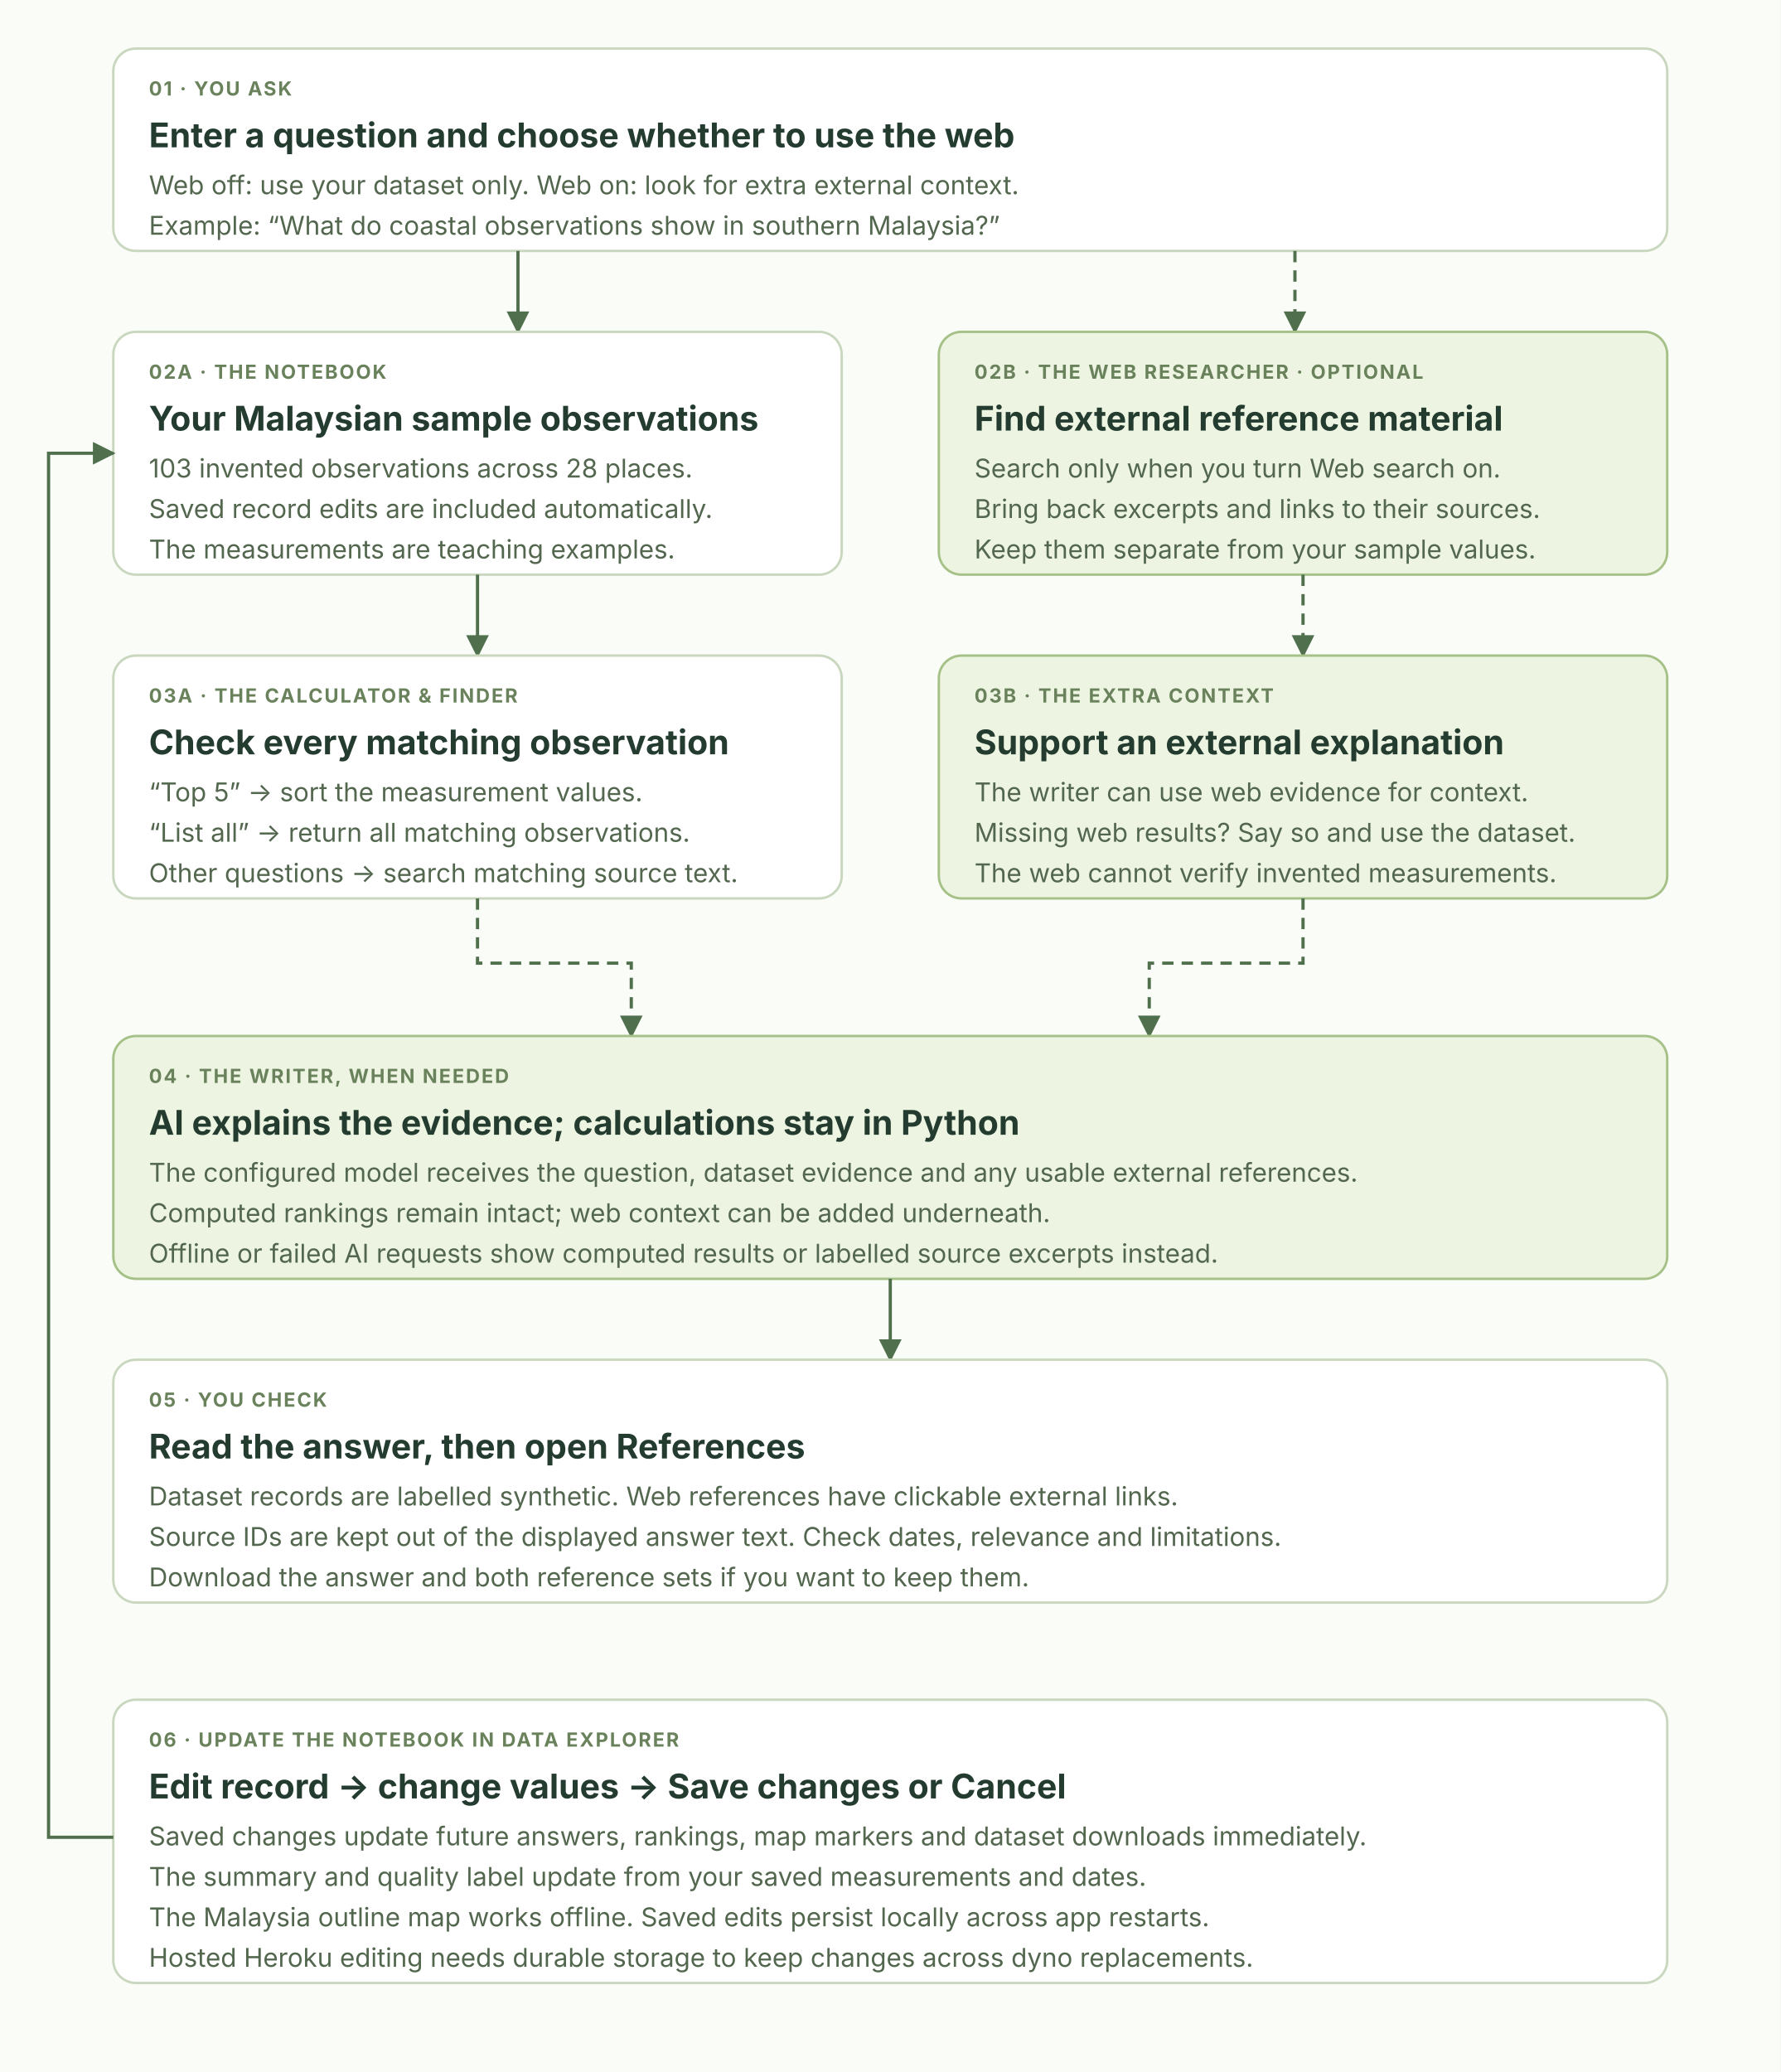
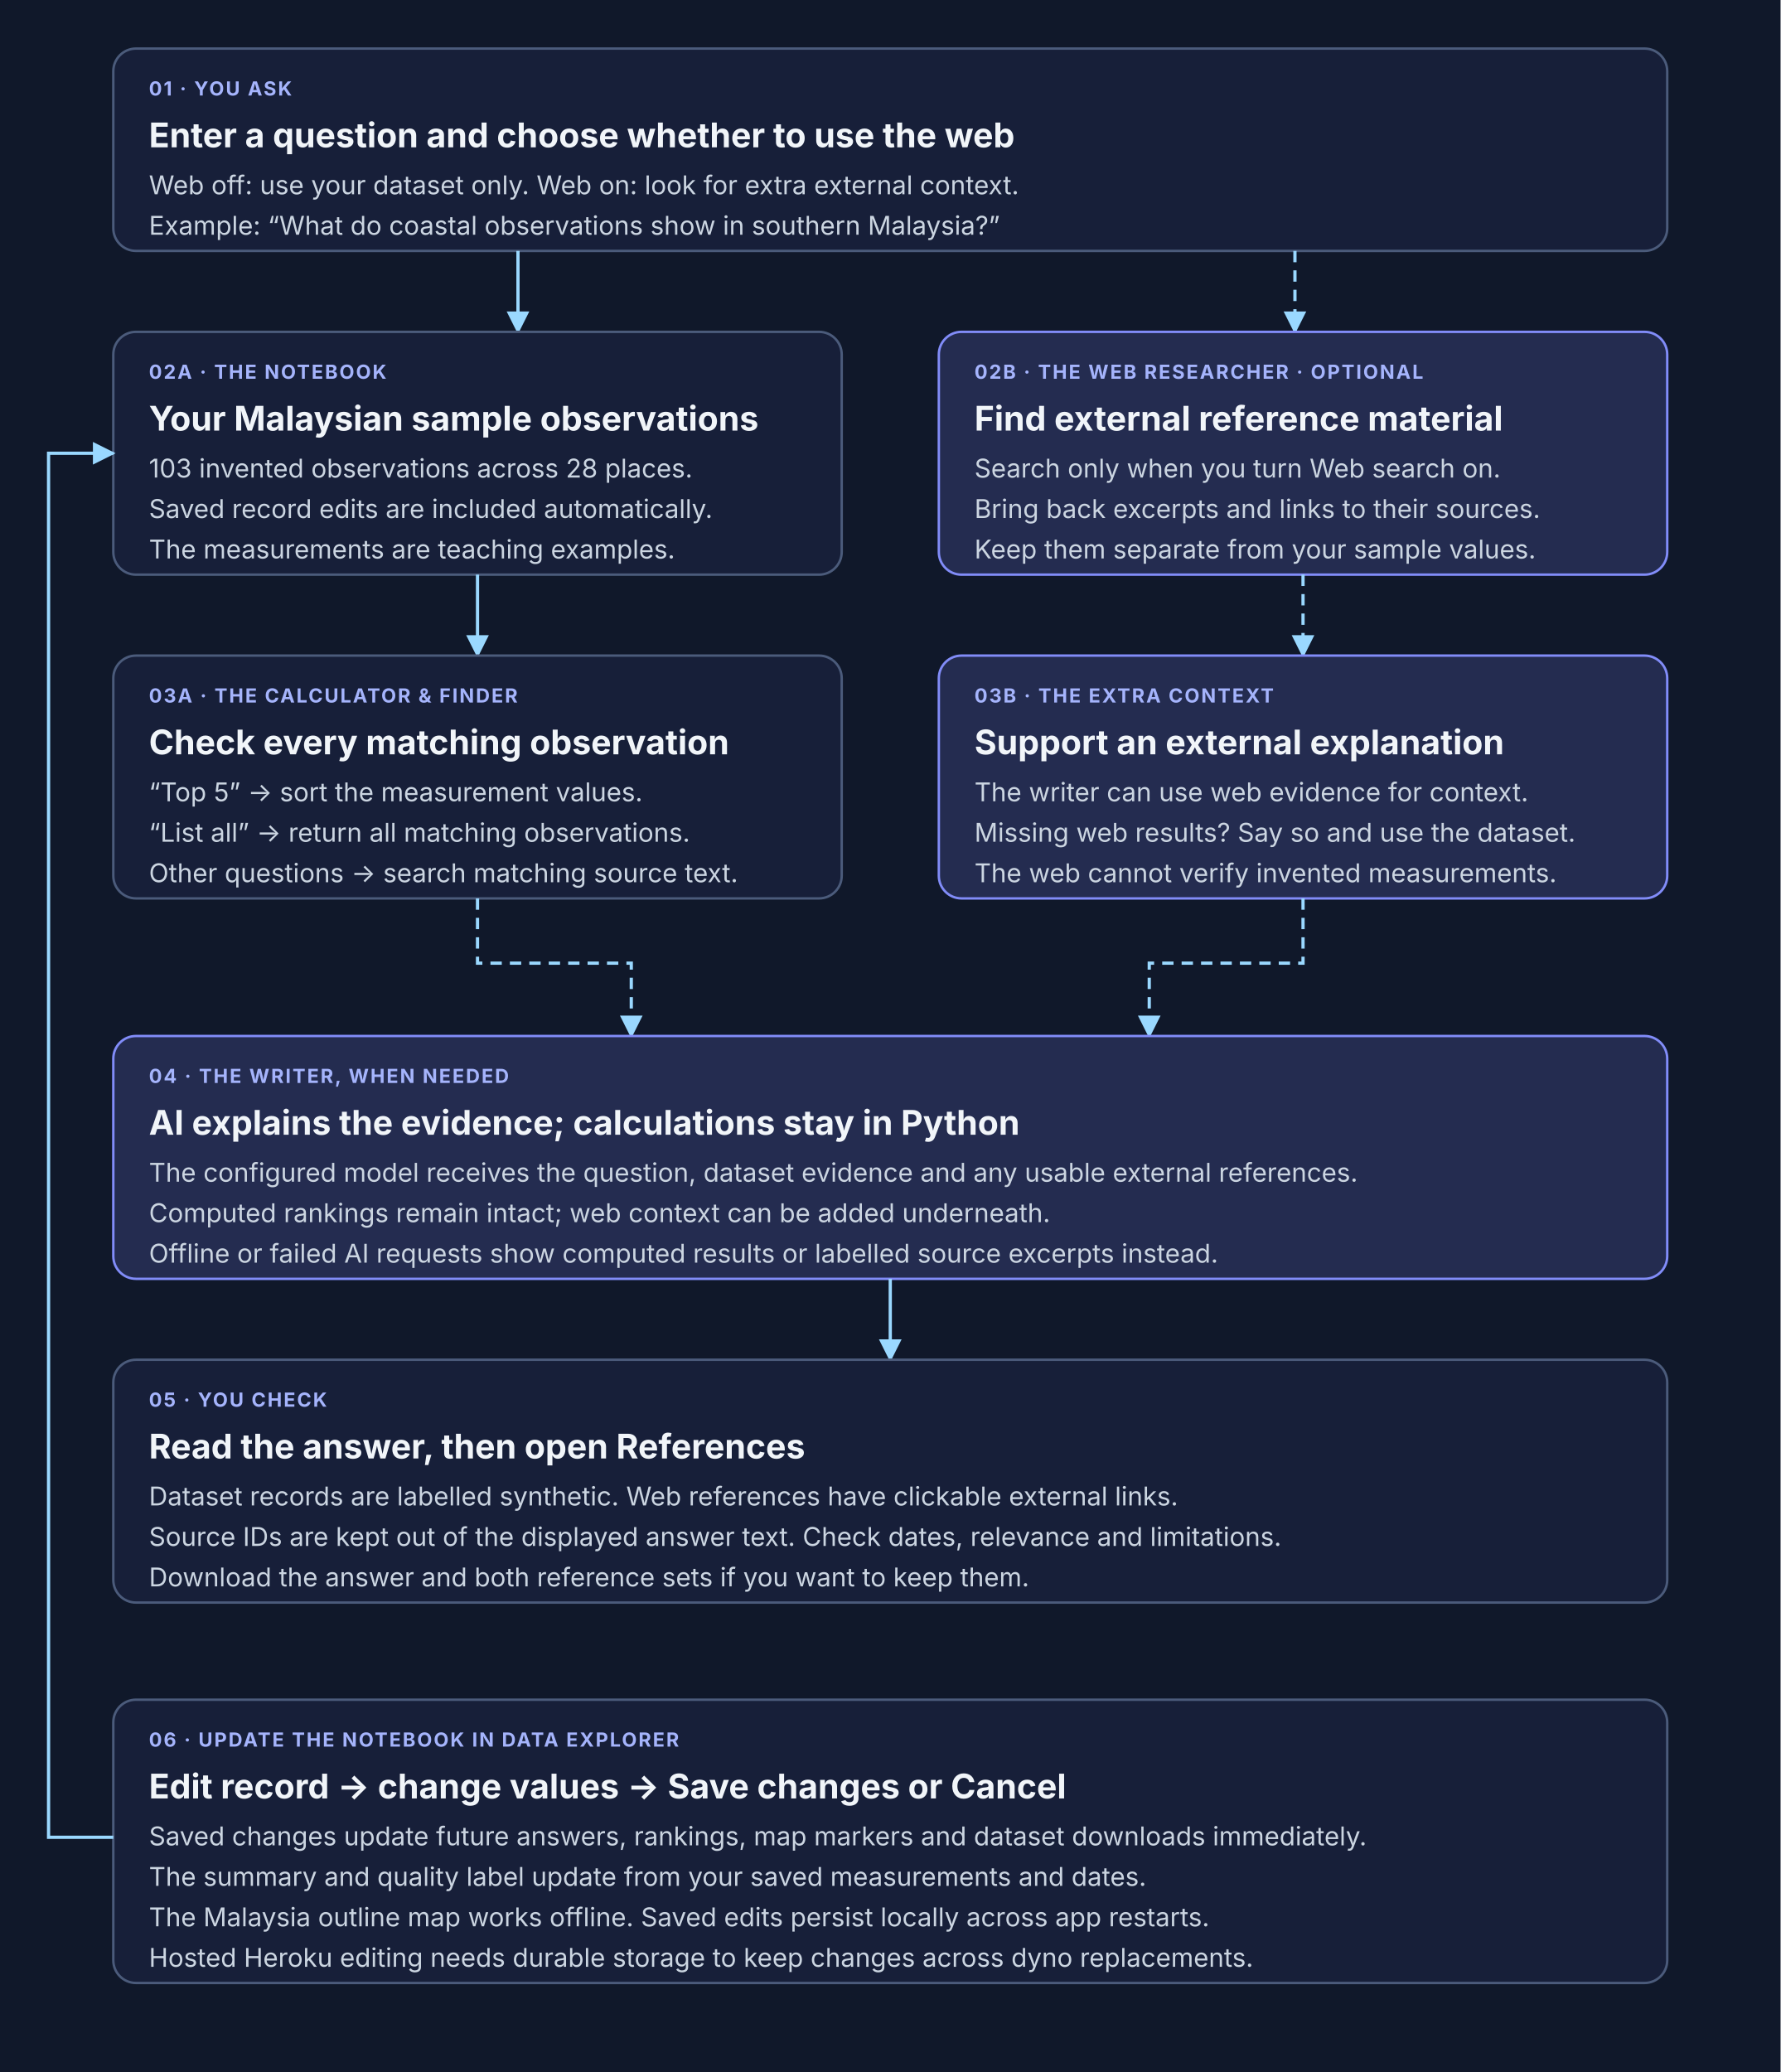
<svg xmlns="http://www.w3.org/2000/svg" viewBox="0 0 1100 1280" role="img" aria-labelledby="title desc">
  <defs>
    <marker id="arrow" viewBox="0 0 10 10" refX="9" refY="5" markerWidth="7" markerHeight="7" orient="auto-start-reverse">
-       <path d="M0 0 10 5 0 10Z" fill="#50704d" />
+       <path d="M0 0 10 5 0 10Z" fill="#9ad8ff" />
    </marker>
-     <style>text{font-family:system-ui,-apple-system,sans-serif;fill:#243c30}.heading{font-size:21px;font-weight:650}.body{font-size:16px;fill:#53674f}.label{font-size:12px;letter-spacing:1px;font-weight:650;fill:#69825b}.code{font-family:monospace;font-size:14px;fill:#53674f}.box{fill:white;stroke:#c9d7bf;stroke-width:1.5}.optional-box{fill:#edf5e2;stroke:#a5c187;stroke-width:1.5}.note{fill:#fff7e9;stroke:#dfcda9;stroke-width:1.5}.line{fill:none;stroke:#50704d;stroke-width:2;marker-end:url(#arrow)}.optional{stroke-dasharray:7 5}</style>
+     <style>text{font-family:system-ui,-apple-system,sans-serif;fill:#f1f5f9}.heading{font-size:21px;font-weight:650}.body{font-size:16px;fill:#cbd5e1}.label{font-size:12px;letter-spacing:1px;font-weight:650;fill:#a5b4fc}.code{font-family:monospace;font-size:14px;fill:#cbd5e1}.box{fill:#171f39;stroke:#4b5b7b;stroke-width:1.5}.optional-box{fill:#242c50;stroke:#818cf8;stroke-width:1.5}.note{fill:#30283c;stroke:#867044;stroke-width:1.5}.line{fill:none;stroke:#9ad8ff;stroke-width:2;marker-end:url(#arrow)}.optional{stroke-dasharray:7 5}</style>
  </defs>
-   <rect width="1100" height="1280" fill="#fafcf7" />
+   <rect width="1100" height="1280" fill="#10182a" />
  <rect class="box" x="70" y="30" width="960" height="125" rx="14" />
  <text class="label" x="92" y="59">01 · YOU ASK</text>
  <text class="heading" x="92" y="91">Enter a question and choose whether to use the web</text>
  <text class="body" x="92" y="120">Web off: use your dataset only. Web on: look for extra external context.</text>
  <text class="body" x="92" y="145">Example: “What do coastal observations show in southern Malaysia?”</text>
  <path class="line" d="M320 155V205" />
  <path class="line optional" d="M800 155V205" />
  <rect class="box" x="70" y="205" width="450" height="150" rx="14" />
  <text class="label" x="92" y="234">02A · THE NOTEBOOK</text>
  <text class="heading" x="92" y="266">Your Malaysian sample observations</text>
  <text class="body" x="92" y="295">103 invented observations across 28 places.</text>
  <text class="body" x="92" y="320">Saved record edits are included automatically.</text>
  <text class="body" x="92" y="345">The measurements are teaching examples.</text>
  <rect class="optional-box" x="580" y="205" width="450" height="150" rx="14" />
  <text class="label" x="602" y="234">02B · THE WEB RESEARCHER · OPTIONAL</text>
  <text class="heading" x="602" y="266">Find external reference material</text>
  <text class="body" x="602" y="295">Search only when you turn Web search on.</text>
  <text class="body" x="602" y="320">Bring back excerpts and links to their sources.</text>
  <text class="body" x="602" y="345">Keep them separate from your sample values.</text>
  <path class="line" d="M295 355V405" />
  <path class="line optional" d="M805 355V405" />
  <rect class="box" x="70" y="405" width="450" height="150" rx="14" />
  <text class="label" x="92" y="434">03A · THE CALCULATOR &amp; FINDER</text>
  <text class="heading" x="92" y="466">Check every matching observation</text>
  <text class="body" x="92" y="495">“Top 5” → sort the measurement values.</text>
  <text class="body" x="92" y="520">“List all” → return all matching observations.</text>
  <text class="body" x="92" y="545">Other questions → search matching source text.</text>
  <rect class="optional-box" x="580" y="405" width="450" height="150" rx="14" />
  <text class="label" x="602" y="434">03B · THE EXTRA CONTEXT</text>
  <text class="heading" x="602" y="466">Support an external explanation</text>
  <text class="body" x="602" y="495">The writer can use web evidence for context.</text>
  <text class="body" x="602" y="520">Missing web results? Say so and use the dataset.</text>
  <text class="body" x="602" y="545">The web cannot verify invented measurements.</text>
  <path class="line optional" d="M295 555V595H390V640" />
  <path class="line optional" d="M805 555V595H710V640" />
  <rect class="optional-box" x="70" y="640" width="960" height="150" rx="14" />
  <text class="label" x="92" y="669">04 · THE WRITER, WHEN NEEDED</text>
  <text class="heading" x="92" y="701">AI explains the evidence; calculations stay in Python</text>
  <text class="body" x="92" y="730">The configured model receives the question, dataset evidence and any usable external references.</text>
  <text class="body" x="92" y="755">Computed rankings remain intact; web context can be added underneath.</text>
  <text class="body" x="92" y="780">Offline or failed AI requests show computed results or labelled source excerpts instead.</text>
  <path class="line" d="M550 790V840" />
  <rect class="box" x="70" y="840" width="960" height="150" rx="14" />
  <text class="label" x="92" y="869">05 · YOU CHECK</text>
  <text class="heading" x="92" y="901">Read the answer, then open References</text>
  <text class="body" x="92" y="930">Dataset records are labelled synthetic. Web references have clickable external links.</text>
  <text class="body" x="92" y="955">Source IDs are kept out of the displayed answer text. Check dates, relevance and limitations.</text>
  <text class="body" x="92" y="980">Download the answer and both reference sets if you want to keep them.</text>
  <rect class="box" x="70" y="1050" width="960" height="175" rx="14" />
  <text class="label" x="92" y="1079">06 · UPDATE THE NOTEBOOK IN DATA EXPLORER</text>
  <text class="heading" x="92" y="1111">Edit record → change values → Save changes or Cancel</text>
  <text class="body" x="92" y="1140">Saved changes update future answers, rankings, map markers and dataset downloads immediately.</text>
  <text class="body" x="92" y="1165">The summary and quality label update from your saved measurements and dates.</text>
  <text class="body" x="92" y="1190">The Malaysia outline map works offline. Saved edits persist locally across app restarts.</text>
  <text class="body" x="92" y="1215">Hosted Heroku editing needs durable storage to keep changes across dyno replacements.</text>
  <path class="line" d="M70 1135H30V280H70" />
</svg>
